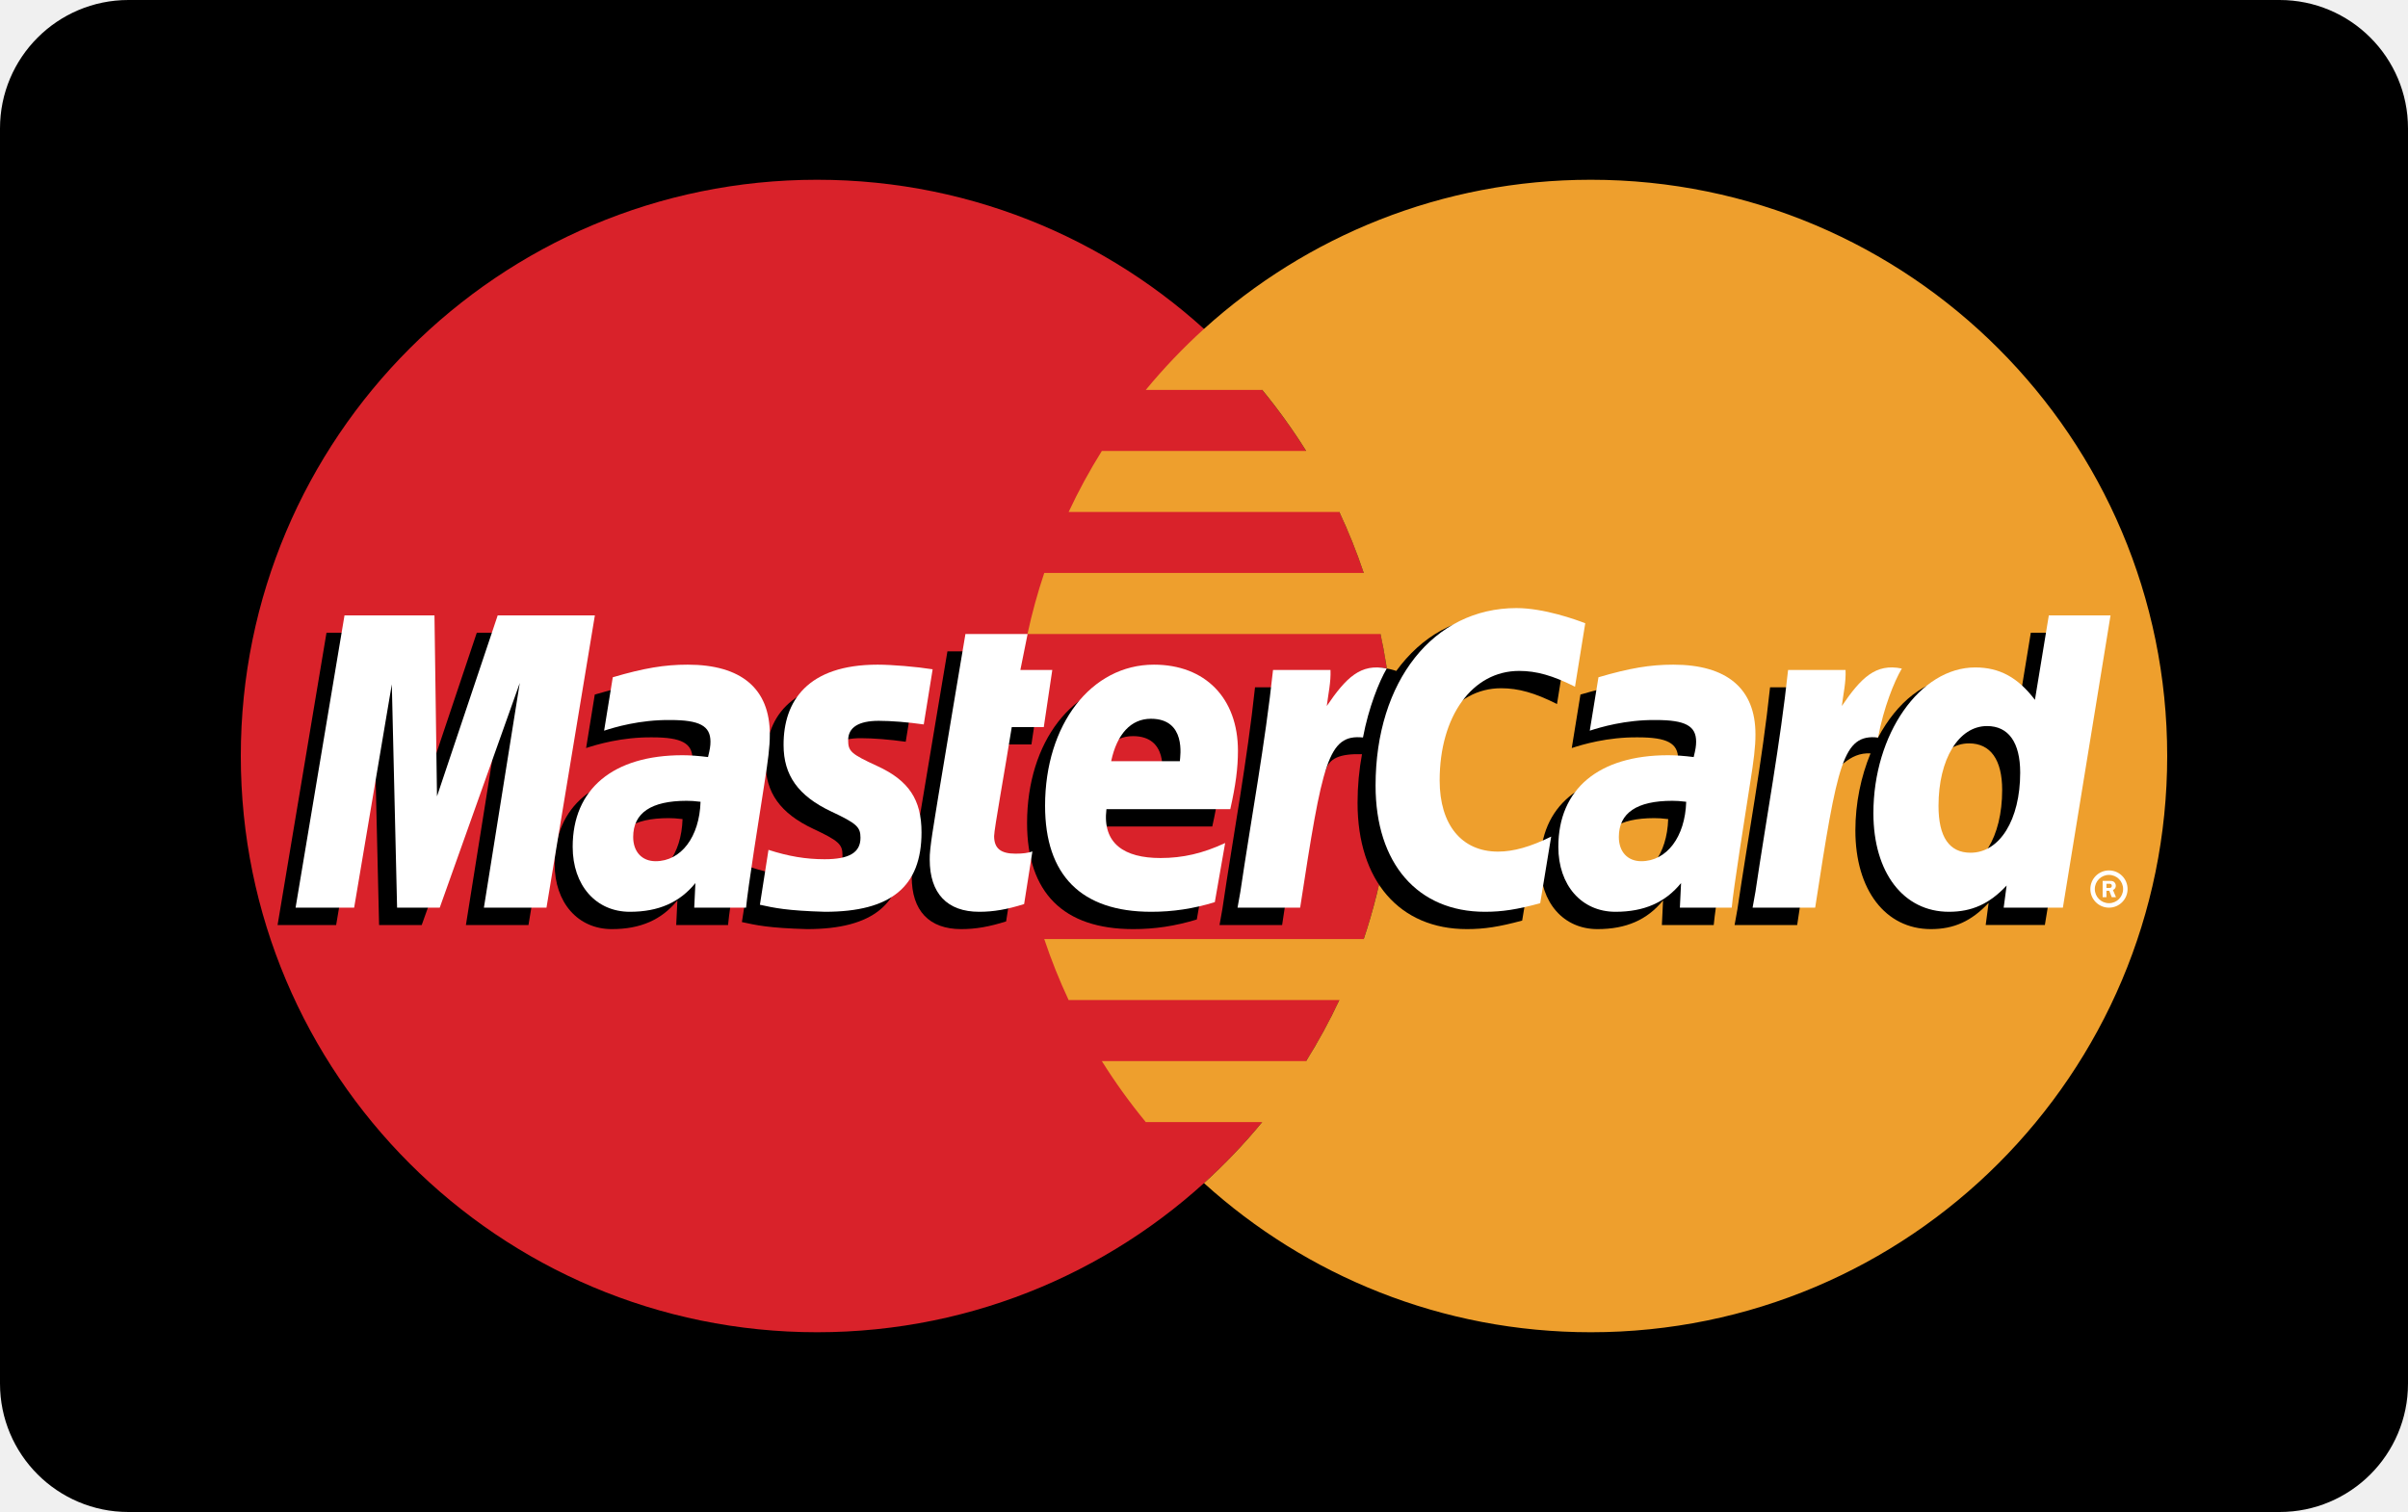
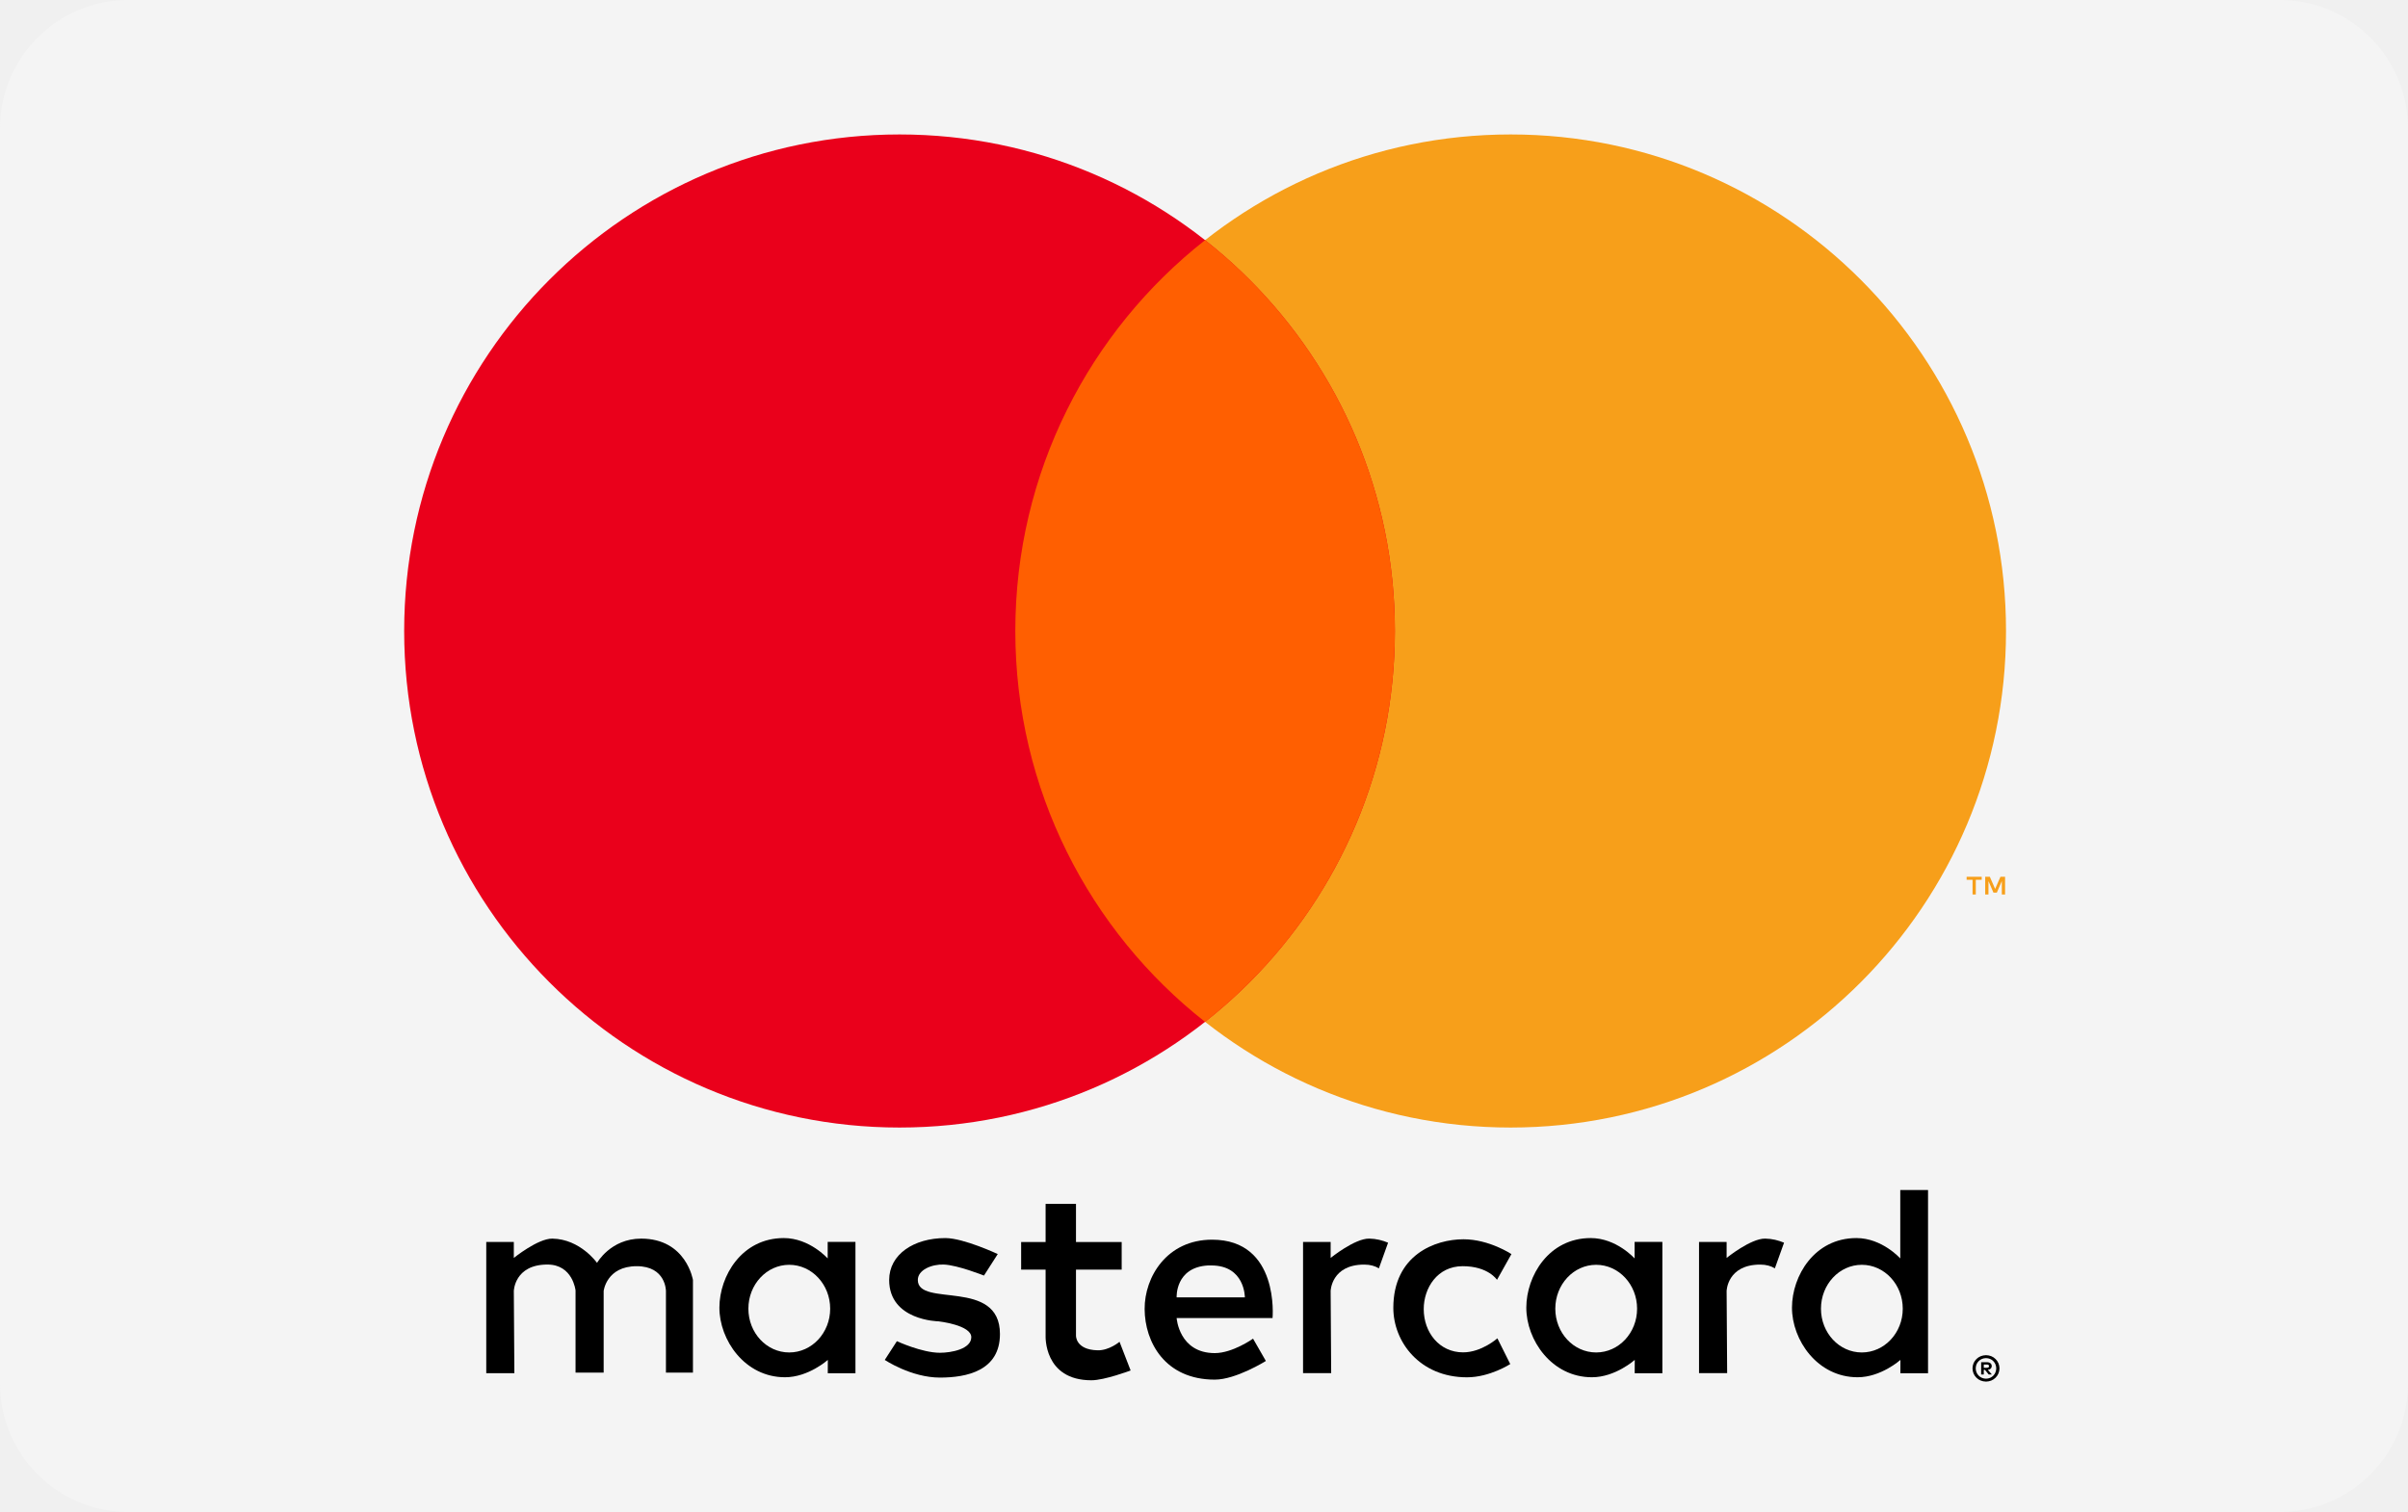
<svg xmlns="http://www.w3.org/2000/svg" width="750px" height="471px" viewBox="0 0 750 471" version="1.1">
  <defs />
  <g id="Page-1" stroke="none" stroke-width="1" fill="none" fill-rule="evenodd">
    <g id="mastercard">
-       <rect id="Rectangle-1" fill="#000000" x="0" y="0" width="750" height="471" rx="40" />
-       <path d="M434.008,235.5 C434.008,334.642 353.637,415.004 254.5,415.004 C155.362,415.004 75,334.642 75,235.5 C75,136.367 155.362,55.996 254.5,55.996 C353.637,55.996 434.008,136.367 434.008,235.5" id="Fill-1" fill="#D9222A" />
-       <path d="M495.492,55.996 C449.113,55.996 406.85,73.592 374.992,102.462 C368.504,108.346 362.446,114.7 356.867,121.458 L393.133,121.458 C398.092,127.487 402.658,133.829 406.817,140.471 L343.183,140.471 C339.371,146.575 335.908,152.917 332.842,159.479 L417.154,159.479 C420.033,165.637 422.575,171.975 424.754,178.483 L325.242,178.483 C323.167,184.675 321.421,191.012 320.025,197.492 L429.967,197.492 C432.604,209.742 434.008,222.458 434.008,235.5 C434.008,255.433 430.754,274.613 424.754,292.521 L325.242,292.521 C327.417,299.033 329.958,305.375 332.837,311.529 L417.154,311.529 C414.079,318.092 410.625,324.433 406.808,330.542 L343.183,330.542 C347.337,337.171 351.913,343.521 356.867,349.538 L393.125,349.538 C387.554,356.308 381.492,362.671 374.996,368.55 C406.854,397.417 449.113,415.004 495.492,415.004 C594.629,415.004 675,334.642 675,235.5 C675,136.371 594.629,55.996 495.492,55.996" id="Fill-2" fill="#EE9F2D" />
-       <path d="M651.075,335.558 C651.075,332.358 653.667,329.758 656.871,329.758 C660.075,329.758 662.667,332.358 662.667,335.558 C662.667,338.758 660.075,341.358 656.871,341.358 C653.667,341.358 651.075,338.758 651.075,335.558 L651.075,335.558 L651.075,335.558 Z M656.871,339.967 C659.304,339.967 661.279,337.992 661.279,335.558 C661.279,333.121 659.304,331.154 656.871,331.154 C654.433,331.154 652.467,333.121 652.467,335.558 C652.467,337.992 654.433,339.967 656.871,339.967 L656.871,339.967 L656.871,339.967 Z M656.088,338.108 L654.9,338.108 L654.9,333.013 L657.05,333.013 C657.5,333.013 657.958,333.013 658.354,333.267 C658.767,333.546 659,334.038 659,334.546 C659,335.117 658.663,335.65 658.117,335.858 L659.054,338.108 L657.738,338.108 L656.958,336.092 L656.088,336.092 L656.088,338.108 L656.088,338.108 Z M656.088,335.217 L656.746,335.217 C656.992,335.217 657.25,335.238 657.471,335.117 C657.667,334.992 657.767,334.758 657.767,334.533 C657.767,334.338 657.646,334.113 657.479,334.017 C657.271,333.888 656.942,333.917 656.721,333.917 L656.088,333.917 L656.088,335.217 L656.088,335.217 Z" id="Fill-3" fill="#000000" />
-       <path d="M212.587,255.154 C210.542,254.917 209.642,254.854 208.237,254.854 C197.192,254.854 191.6,258.642 191.6,266.121 C191.6,270.733 194.329,273.667 198.587,273.667 C206.525,273.667 212.246,266.108 212.587,255.154 L212.587,255.154 L212.587,255.154 Z M226.758,288.15 L210.612,288.15 L210.983,280.475 C206.058,286.542 199.487,289.425 190.558,289.425 C179.996,289.425 172.754,281.175 172.754,269.196 C172.754,251.171 185.35,240.654 206.971,240.654 C209.179,240.654 212.012,240.854 214.912,241.225 C215.517,238.783 215.675,237.738 215.675,236.425 C215.675,231.517 212.279,229.688 203.175,229.688 C193.642,229.579 185.779,231.958 182.55,233.021 C182.754,231.792 185.25,216.363 185.25,216.363 C194.962,213.517 201.367,212.446 208.575,212.446 C225.308,212.446 234.171,219.958 234.154,234.158 C234.187,237.963 233.558,242.658 232.575,248.829 C230.883,259.558 227.254,282.546 226.758,288.15 L226.758,288.15 L226.758,288.15 Z" id="Fill-4" fill="#000000" />
-       <path d="M164.6,288.15 L145.112,288.15 L156.275,218.154 L131.35,288.15 L118.071,288.15 L116.429,218.554 L104.696,288.15 L86.454,288.15 L101.692,197.096 L129.712,197.096 L131.412,248.063 L148.504,197.096 L179.671,197.096 L164.6,288.15" id="Fill-5" fill="#000000" />
-       <path d="M519.575,255.154 C517.538,254.917 516.633,254.854 515.233,254.854 C504.192,254.854 498.6,258.642 498.6,266.121 C498.6,270.733 501.325,273.667 505.583,273.667 C513.521,273.667 519.246,266.108 519.575,255.154 L519.575,255.154 L519.575,255.154 Z M533.758,288.15 L517.613,288.15 L517.979,280.475 C513.054,286.542 506.479,289.425 497.558,289.425 C486.992,289.425 479.758,281.175 479.758,269.196 C479.758,251.171 492.346,240.654 513.971,240.654 C516.179,240.654 519.008,240.854 521.904,241.225 C522.508,238.783 522.667,237.738 522.667,236.425 C522.667,231.517 519.275,229.688 510.171,229.688 C500.638,229.579 492.783,231.958 489.542,233.021 C489.746,231.792 492.25,216.363 492.25,216.363 C501.963,213.517 508.363,212.446 515.563,212.446 C532.304,212.446 541.167,219.958 541.15,234.158 C541.183,237.963 540.554,242.658 539.571,248.829 C537.888,259.558 534.25,282.546 533.758,288.15 L533.758,288.15 L533.758,288.15 Z" id="Fill-6" fill="#000000" />
-       <path d="M313.367,287.025 C308.033,288.704 303.875,289.425 299.367,289.425 C289.404,289.425 283.967,283.7 283.967,273.158 C283.825,269.888 285.4,261.279 286.637,253.421 C287.762,246.504 295.087,202.892 295.087,202.892 L314.458,202.892 L312.196,214.1 L323.896,214.1 L321.254,231.896 L309.512,231.896 C307.262,245.979 304.058,263.521 304.021,265.846 C304.021,269.663 306.058,271.329 310.692,271.329 C312.912,271.329 314.633,271.104 315.946,270.629 L313.367,287.025" id="Fill-7" fill="#000000" />
-       <path d="M372.758,286.425 C366.104,288.458 359.683,289.442 352.879,289.425 C331.196,289.404 319.892,278.079 319.892,256.392 C319.892,231.079 334.271,212.446 353.792,212.446 C369.762,212.446 379.962,222.879 379.962,239.242 C379.962,244.671 379.262,249.971 377.575,257.454 L339,257.454 C337.696,268.196 344.571,272.671 355.837,272.671 C362.771,272.671 369.025,271.242 375.979,268.008 L372.758,286.425 L372.758,286.425 Z M361.871,242.525 C361.979,240.983 363.925,229.308 352.858,229.308 C346.688,229.308 342.275,234.012 340.479,242.525 L361.871,242.525 L361.871,242.525 Z" id="Fill-8" fill="#000000" />
-       <path d="M238.446,237.508 C238.446,246.875 242.987,253.333 253.287,258.183 C261.179,261.892 262.4,262.992 262.4,266.354 C262.4,270.971 258.921,273.054 251.208,273.054 C245.396,273.054 239.987,272.146 233.75,270.133 C233.75,270.133 231.187,286.454 231.071,287.233 C235.5,288.2 239.45,289.096 251.35,289.425 C271.912,289.425 281.408,281.596 281.408,264.675 C281.408,254.5 277.433,248.529 267.671,244.042 C259.5,240.292 258.562,239.454 258.562,235.996 C258.562,231.992 261.8,229.95 268.1,229.95 C271.925,229.95 277.15,230.358 282.1,231.062 L284.875,213.887 C279.829,213.088 272.179,212.446 267.725,212.446 C245.925,212.446 238.379,223.833 238.446,237.508" id="Fill-9" fill="#000000" />
-       <path d="M467.533,214.392 C472.946,214.392 477.992,215.812 484.946,219.312 L488.133,199.55 C485.279,198.429 475.229,191.85 466.717,191.85 C453.675,191.85 442.65,198.321 434.896,209 C423.587,205.254 418.938,212.825 413.238,220.367 L408.175,221.546 C408.558,219.062 408.904,216.596 408.788,214.1 L390.892,214.1 C388.446,237.017 384.113,260.229 380.721,283.175 L379.837,288.15 L399.333,288.15 C402.587,267.008 404.371,253.471 405.454,244.308 L412.796,240.225 C413.892,236.146 417.325,234.767 424.212,234.933 C423.312,239.767 422.829,244.85 422.829,250.117 C422.829,274.342 435.9,289.425 456.879,289.425 C462.283,289.425 466.921,288.713 474.1,286.767 L477.529,266.008 C471.071,269.188 465.771,270.683 460.971,270.683 C449.642,270.683 442.788,262.321 442.788,248.5 C442.788,228.45 452.983,214.392 467.533,214.392" id="Fill-10" fill="#000000" />
-       <path d="M170.208,282.742 L150.717,282.742 L161.887,212.754 L136.962,282.742 L123.679,282.742 L122.037,213.154 L110.304,282.742 L92.062,282.742 L107.3,191.7 L135.321,191.7 L136.108,248.063 L155.012,191.7 L185.279,191.7 L170.208,282.742" id="Fill-12" fill="#FFFFFF" />
-       <path d="M632.521,197.096 L628.2,223.404 C622.871,216.392 617.146,211.317 609.588,211.317 C599.754,211.317 590.804,218.771 584.946,229.742 C576.788,228.05 568.35,225.179 568.35,225.179 L568.346,225.246 C569.004,219.113 569.267,215.371 569.208,214.1 L551.308,214.1 C548.871,237.017 544.538,260.229 541.15,283.175 L540.258,288.15 L559.75,288.15 C562.383,271.054 564.4,256.858 565.883,245.6 C572.542,239.583 575.875,234.333 582.604,234.683 C579.625,241.888 577.879,250.188 577.879,258.7 C577.879,277.213 587.246,289.425 601.413,289.425 C608.554,289.425 614.033,286.963 619.379,281.254 L618.467,288.138 L636.9,288.138 L651.742,197.096 L632.521,197.096 L632.521,197.096 Z M608.15,271.038 C601.517,271.038 598.167,266.129 598.167,256.442 C598.167,241.888 604.438,231.567 613.279,231.567 C619.975,231.567 623.6,236.671 623.6,246.075 C623.6,260.754 617.229,271.038 608.15,271.038 L608.15,271.038 L608.15,271.038 Z" id="Fill-11" fill="#000000" />
-       <path d="M218.192,249.758 C216.15,249.521 215.246,249.458 213.846,249.458 C202.8,249.458 197.212,253.246 197.212,260.725 C197.212,265.329 199.942,268.271 204.192,268.271 C212.137,268.271 217.858,260.713 218.192,249.758 L218.192,249.758 L218.192,249.758 Z M232.371,282.742 L216.225,282.742 L216.592,275.079 C211.671,281.133 205.092,284.029 196.171,284.029 C185.604,284.029 178.367,275.779 178.367,263.8 C178.367,245.767 190.958,235.258 212.583,235.258 C214.792,235.258 217.625,235.458 220.521,235.829 C221.125,233.387 221.283,232.342 221.283,231.021 C221.283,226.113 217.892,224.292 208.787,224.292 C199.25,224.183 191.392,226.562 188.158,227.613 C188.362,226.387 190.858,210.975 190.858,210.975 C200.567,208.117 206.979,207.046 214.179,207.046 C230.917,207.046 239.783,214.562 239.767,228.75 C239.796,232.571 239.162,237.262 238.183,243.425 C236.496,254.15 232.862,277.15 232.371,282.742 L232.371,282.742 L232.371,282.742 Z" id="Fill-13" fill="#FFFFFF" />
-       <path d="M493.746,194.15 L490.554,213.917 C483.604,210.421 478.554,208.996 473.146,208.996 C458.596,208.996 448.396,223.054 448.396,243.104 C448.396,256.925 455.254,265.283 466.579,265.283 C471.379,265.283 476.675,263.792 483.133,260.608 L479.713,281.358 C472.529,283.317 467.896,284.029 462.488,284.029 C441.512,284.029 428.438,268.946 428.438,244.721 C428.438,212.171 446.496,189.421 472.325,189.421 C480.833,189.421 490.888,193.029 493.746,194.15" id="Fill-14" fill="#FFFFFF" />
-       <path d="M525.188,249.758 C523.146,249.521 522.246,249.458 520.842,249.458 C509.8,249.458 504.208,253.246 504.208,260.725 C504.208,265.329 506.938,268.271 511.192,268.271 C519.129,268.271 524.854,260.713 525.188,249.758 L525.188,249.758 L525.188,249.758 Z M539.367,282.742 L523.217,282.742 L523.588,275.079 C518.663,281.133 512.088,284.029 503.167,284.029 C492.604,284.029 485.363,275.779 485.363,263.8 C485.363,245.767 497.958,235.258 519.575,235.258 C521.788,235.258 524.617,235.458 527.517,235.829 C528.117,233.387 528.279,232.342 528.279,231.021 C528.279,226.113 524.888,224.292 515.783,224.292 C506.25,224.183 498.388,226.562 495.154,227.613 C495.358,226.387 497.858,210.975 497.858,210.975 C507.567,208.117 513.975,207.046 521.175,207.046 C537.917,207.046 546.779,214.562 546.758,228.75 C546.792,232.571 546.163,237.262 545.179,243.425 C543.496,254.15 539.854,277.15 539.367,282.742 L539.367,282.742 L539.367,282.742 Z" id="Fill-15" fill="#FFFFFF" />
-       <path d="M318.975,281.621 C313.637,283.3 309.479,284.029 304.975,284.029 C295.012,284.029 289.575,278.304 289.575,267.763 C289.437,264.483 291.012,255.883 292.25,248.025 C293.371,241.1 300.696,197.492 300.696,197.492 L320.062,197.492 L317.804,208.704 L327.746,208.704 L325.1,226.492 L315.125,226.492 C312.875,240.583 309.662,258.113 309.629,260.442 C309.629,264.271 311.671,265.925 316.3,265.925 C318.521,265.925 320.237,265.708 321.554,265.233 L318.975,281.621" id="Fill-16" fill="#FFFFFF" />
-       <path d="M378.367,281.029 C371.717,283.063 365.288,284.042 358.488,284.029 C336.804,284.008 325.5,272.683 325.5,250.996 C325.5,225.675 339.879,207.046 359.4,207.046 C375.371,207.046 385.571,217.475 385.571,233.846 C385.571,239.279 384.871,244.579 383.188,252.058 L344.613,252.058 C343.308,262.8 350.183,267.279 361.45,267.279 C368.379,267.279 374.637,265.846 381.587,262.604 L378.367,281.029 L378.367,281.029 Z M367.475,237.117 C367.592,235.579 369.533,223.9 358.462,223.9 C352.296,223.9 347.883,228.617 346.087,237.117 L367.475,237.117 L367.475,237.117 Z" id="Fill-17" fill="#FFFFFF" />
-       <path d="M244.054,232.113 C244.054,241.479 248.596,247.929 258.896,252.788 C266.787,256.496 268.008,257.6 268.008,260.958 C268.008,265.575 264.525,267.658 256.821,267.658 C251.004,267.658 245.596,266.75 239.354,264.738 C239.354,264.738 236.8,281.058 236.683,281.838 C241.104,282.804 245.058,283.688 256.958,284.029 C277.525,284.029 287.017,276.2 287.017,259.283 C287.017,249.104 283.046,243.133 273.279,238.646 C265.112,234.887 264.167,234.062 264.167,230.6 C264.167,226.6 267.412,224.542 273.708,224.542 C277.529,224.542 282.754,224.963 287.712,225.667 L290.483,208.488 C285.442,207.688 277.792,207.046 273.337,207.046 C251.533,207.046 243.992,218.425 244.054,232.113" id="Fill-18" fill="#FFFFFF" />
-       <path d="M642.508,282.742 L624.071,282.742 L624.988,275.85 C619.642,281.567 614.163,284.029 607.021,284.029 C592.854,284.029 583.492,271.817 583.492,253.304 C583.492,228.675 598.013,207.912 615.2,207.912 C622.758,207.912 628.479,211 633.804,218.008 L638.129,191.7 L657.35,191.7 L642.508,282.742 L642.508,282.742 Z M613.763,265.633 C622.838,265.633 629.213,255.35 629.213,240.679 C629.213,231.275 625.583,226.171 618.888,226.171 C610.05,226.171 603.771,236.488 603.771,251.046 C603.771,260.733 607.129,265.633 613.763,265.633 L613.763,265.633 L613.763,265.633 Z" id="Fill-19" fill="#FFFFFF" />
-       <path d="M556.921,208.704 C554.479,231.621 550.146,254.833 546.758,277.767 L545.867,282.742 L565.358,282.742 C572.329,237.467 574.017,228.625 584.946,229.733 C586.688,220.467 589.929,212.35 592.346,208.254 C584.183,206.554 579.625,211.167 573.658,219.929 C574.129,216.142 574.992,212.463 574.821,208.704 L556.921,208.704" id="Fill-20" fill="#FFFFFF" />
-       <path d="M396.5,208.704 C394.054,231.621 389.721,254.833 386.333,277.767 L385.446,282.742 L404.946,282.742 C411.908,237.467 413.592,228.625 424.517,229.733 C426.267,220.467 429.508,212.35 431.917,208.254 C423.762,206.554 419.2,211.167 413.238,219.929 C413.708,216.142 414.562,212.463 414.4,208.704 L396.5,208.704" id="Fill-21" fill="#FFFFFF" />
-       <path d="M651.067,276.946 C651.067,273.733 653.663,271.146 656.863,271.146 C660.067,271.146 662.658,273.733 662.658,276.946 C662.658,280.142 660.067,282.742 656.863,282.742 C653.663,282.742 651.067,280.142 651.067,276.946 L651.067,276.946 L651.067,276.946 Z M656.863,281.35 C659.3,281.35 661.267,279.375 661.267,276.946 C661.267,274.513 659.3,272.538 656.863,272.538 C654.429,272.538 652.454,274.513 652.454,276.946 C652.454,279.375 654.429,281.35 656.863,281.35 L656.863,281.35 L656.863,281.35 Z M656.079,279.479 L654.892,279.479 L654.892,274.396 L657.046,274.396 C657.492,274.396 657.954,274.404 658.342,274.65 C658.758,274.933 658.996,275.417 658.996,275.925 C658.996,276.5 658.658,277.038 658.108,277.242 L659.05,279.479 L657.729,279.479 L656.95,277.471 L656.079,277.471 L656.079,279.479 L656.079,279.479 Z M656.079,276.6 L656.733,276.6 C656.979,276.6 657.246,276.617 657.463,276.5 C657.658,276.375 657.758,276.138 657.758,275.913 C657.758,275.725 657.642,275.5 657.471,275.388 C657.267,275.271 656.929,275.304 656.708,275.304 L656.079,275.304 L656.079,276.6 L656.079,276.6 Z" id="Fill-22" fill="#FFFFFF" />
+       <rect id="Rectangle-1" fill="#F4F4F4" x="0" y="0" width="750" height="471" rx="40" />
+       <g id="mark" transform="translate(125.72, 41.85086)">
+         <g id="text" transform="translate(25.14268, 328.36)" fill="#000000">
+           <path d="M467.716,51.933 C466.503,51.962 465.503,52.365 464.718,53.14 C463.933,53.916 463.526,54.886 463.498,56.051 C463.526,57.208 463.933,58.176 464.718,58.955 C465.503,59.734 466.503,60.139 467.716,60.17 C468.901,60.139 469.887,59.734 470.675,58.955 C471.463,58.176 471.872,57.208 471.902,56.051 C471.873,54.886 471.465,53.916 470.679,53.14 C469.893,52.365 468.905,51.962 467.716,51.933 L467.716,51.933 L467.716,51.933 Z M467.716,59.262 C466.791,59.239 466.029,58.926 465.429,58.323 C464.829,57.72 464.518,56.963 464.497,56.051 C464.518,55.136 464.829,54.38 465.429,53.781 C466.029,53.183 466.791,52.873 467.716,52.851 C468.62,52.873 469.371,53.183 469.967,53.781 C470.562,54.38 470.871,55.136 470.893,56.051 C470.871,56.963 470.562,57.72 469.967,58.323 C469.371,58.926 468.62,59.239 467.716,59.262 L467.716,59.262 L467.716,59.262 Z M467.958,54.123 L466.192,54.123 L466.192,57.949 L467.009,57.949 L467.009,56.516 L467.383,56.516 L468.543,57.949 L469.521,57.949 L468.27,56.506 C468.661,56.457 468.962,56.33 469.172,56.126 C469.382,55.922 469.489,55.661 469.491,55.345 C469.488,54.967 469.355,54.67 469.091,54.454 C468.828,54.238 468.45,54.128 467.958,54.123 L467.958,54.123 L467.958,54.123 Z M467.948,54.84 C468.167,54.84 468.339,54.883 468.463,54.967 C468.588,55.052 468.651,55.178 468.654,55.345 C468.651,55.516 468.588,55.645 468.463,55.731 C468.339,55.817 468.167,55.86 467.948,55.86 L467.009,55.86 L467.009,54.84 L467.948,54.84 L467.948,54.84 Z" id="path3078" />
+           <path d="M9.343,57.543 L0.588,57.543 L0.588,16.66 L9.172,16.66 L9.172,21.642 C9.172,21.642 16.711,15.553 21.189,15.629 C29.895,15.777 35.094,23.188 35.094,23.188 C35.094,23.188 39.311,15.629 48.827,15.629 C62.9,15.629 64.964,28.513 64.964,28.513 L64.964,57.371 L56.552,57.371 L56.552,31.948 C56.552,31.948 56.583,24.218 47.454,24.218 C38.014,24.218 37.154,31.948 37.154,31.948 L37.154,57.371 L28.399,57.371 L28.399,31.776 C28.399,31.776 27.558,23.703 19.643,23.703 C9.365,23.703 9.172,31.948 9.172,31.948 L9.343,57.543 L9.343,57.543 Z" id="path3006" />
+           <path d="M275.597,15.624 C271.119,15.548 263.581,21.636 263.581,21.636 L263.581,16.665 L254.988,16.665 L254.988,57.539 L263.749,57.539 L263.581,31.946 C263.581,31.946 263.774,23.718 274.053,23.718 C275.962,23.718 277.444,24.181 278.618,24.893 L278.618,24.86 L281.471,16.9 C279.749,16.175 277.791,15.661 275.597,15.624 L275.597,15.624 L275.597,15.624 Z" id="path3008" />
+           <path d="M398.928,15.624 C394.45,15.548 386.912,21.636 386.912,21.636 L386.912,16.665 L378.319,16.665 L378.319,57.539 L387.079,57.539 L386.912,31.946 C386.912,31.946 387.105,23.718 397.384,23.718 C399.293,23.718 400.775,24.181 401.949,24.893 L401.949,24.86 L404.802,16.9 C403.08,16.175 401.122,15.661 398.928,15.624 L398.928,15.624 L398.928,15.624 Z" id="path3013" />
+           <path d="M93.274,15.456 C80.171,15.456 73.237,27.24 73.202,37.085 C73.166,47.176 81.096,58.815 93.643,58.815 C100.963,58.815 106.976,53.408 106.976,53.408 L106.96,57.572 L115.578,57.572 L115.578,16.649 L106.93,16.649 L106.93,21.804 C106.93,21.804 101.283,15.456 93.274,15.456 L93.274,15.456 L93.274,15.456 Z M94.952,23.785 C101.991,23.785 107.706,29.912 107.706,37.454 C107.706,44.997 101.991,51.09 94.952,51.09 C87.912,51.09 82.231,44.997 82.231,37.454 C82.231,29.912 87.912,23.785 94.952,23.785 L94.952,23.785 L94.952,23.785 Z" id="path3015" />
+           <path d="M344.598,15.456 C331.495,15.456 324.561,27.24 324.526,37.085 C324.49,47.176 332.42,58.815 344.967,58.815 C352.287,58.815 358.3,53.408 358.3,53.408 L358.284,57.572 L366.902,57.572 L366.902,16.649 L358.254,16.649 L358.254,21.804 C358.254,21.804 352.607,15.456 344.598,15.456 L344.598,15.456 L344.598,15.456 Z M346.276,23.785 C353.315,23.785 359.03,29.912 359.03,37.454 C359.03,44.997 353.315,51.09 346.276,51.09 C339.236,51.09 333.555,44.997 333.555,37.454 C333.555,29.912 339.236,23.785 346.276,23.785 L346.276,23.785 L346.276,23.785 Z" id="path3020" />
+           <path d="M427.342,15.456 C414.24,15.456 407.306,27.24 407.271,37.085 C407.235,47.176 415.164,58.815 427.711,58.815 C435.031,58.815 441.045,53.408 441.045,53.408 L441.029,57.572 L449.647,57.572 L449.647,0.494 L440.999,0.494 L440.999,21.804 C440.999,21.804 435.351,15.456 427.342,15.456 L427.342,15.456 L427.342,15.456 Z M429.02,23.785 C436.06,23.785 441.775,29.912 441.775,37.454 C441.775,44.997 436.06,51.09 429.02,51.09 C421.981,51.09 416.299,44.997 416.299,37.454 C416.299,29.912 421.981,23.785 429.02,23.785 L429.02,23.785 L429.02,23.785 Z" id="path3022" />
+           <path d="M141.872,58.917 C132.946,58.917 124.705,53.42 124.705,53.42 L128.482,47.58 C128.482,47.58 136.279,51.187 141.872,51.187 C145.506,51.187 151.584,50.013 151.657,46.377 C151.735,42.535 141.443,41.396 141.443,41.396 C141.443,41.396 126.079,41.186 126.079,28.513 C126.079,20.542 133.752,15.458 143.589,15.458 C149.273,15.458 159.897,20.439 159.897,20.439 L155.606,27.138 C155.606,27.138 147.402,23.859 143.074,23.703 C139.419,23.571 135.005,25.322 135.005,28.513 C135.005,37.181 160.584,27.837 160.584,45.347 C160.584,56.834 150.167,58.917 141.872,58.917 L141.872,58.917 L141.872,58.917 Z" id="path3024" />
+           <path d="M174.802,4.809 L174.802,16.699 L167.183,16.699 L167.183,25.296 L174.802,25.296 L174.802,45.851 C174.802,45.851 174.128,59.755 189.067,59.755 C193.198,59.755 201.285,56.699 201.285,56.699 L197.828,47.765 C197.828,47.765 194.611,50.51 190.98,50.418 C184.076,50.244 184.267,45.817 184.267,45.817 L184.267,25.296 L198.499,25.296 L198.499,16.699 L184.267,16.699 L184.267,4.809 L174.802,4.809 L174.802,4.809 L174.802,4.809 Z" id="path3026" />
+           <path d="M226.66,15.96 C212.61,15.96 205.59,27.539 205.648,37.589 C205.707,47.924 212.04,59.554 227.499,59.554 C234.115,59.554 243.408,53.743 243.408,53.743 L239.414,46.791 C239.414,46.791 233.073,51.292 227.499,51.292 C216.339,51.292 215.617,40.376 215.617,40.376 L245.489,40.376 C245.489,40.376 247.718,15.96 226.66,15.96 L226.66,15.96 L226.66,15.96 Z M225.384,23.987 C225.715,23.968 226.071,23.987 226.425,23.987 C236.938,23.987 236.863,33.928 236.863,33.928 L215.617,33.928 C215.617,33.928 215.114,24.571 225.384,23.987 L225.384,23.987 L225.384,23.987 Z" id="path3034" />
+           <path d="M315.516,46.686 L319.522,54.703 C319.522,54.703 313.173,58.832 306.048,58.832 C291.297,58.832 283.105,47.723 283.105,37.212 C283.105,20.691 296.141,15.834 304.955,15.834 C312.956,15.834 319.886,20.45 319.886,20.45 L315.395,28.466 C315.395,28.466 312.672,24.215 304.713,24.215 C296.767,24.215 292.574,31.07 292.574,37.576 C292.574,44.867 297.454,51.059 304.834,51.059 C310.623,51.059 315.516,46.686 315.516,46.686 L315.516,46.686 L315.516,46.686 Z" id="path3037" />
+         </g>
+         <path d="M498.788,236.781 L498.788,231.261 L497.347,231.261 L495.69,235.057 L494.033,231.261 L492.593,231.261 L492.593,236.781 L493.61,236.781 L493.61,232.617 L495.163,236.207 L496.218,236.207 L497.771,232.608 L497.771,236.781 L498.788,236.781 L498.788,236.781 Z M489.665,236.781 L489.665,232.203 L491.51,232.203 L491.51,231.27 L486.812,231.27 L486.812,232.203 L488.657,232.203 L488.657,236.781 L489.665,236.781 L489.665,236.781 Z" id="path3057" fill="#F79F1A" />
+         <path d="M499.077,154.71 C499.077,240.135 430,309.386 344.789,309.386 C259.578,309.386 190.501,240.135 190.501,154.71 C190.501,69.284 259.578,0.033 344.789,0.033 C430,0.033 499.077,69.284 499.077,154.71 L499.077,154.71 L499.077,154.71 Z" id="path2997" fill="#F79F1A" />
+         <path d="M308.739,154.71 C308.739,240.135 239.662,309.386 154.452,309.386 C69.241,309.386 0.164,240.135 0.164,154.71 C0.164,69.284 69.241,0.033 154.452,0.033 C239.662,0.033 308.739,69.284 308.739,154.71 L308.739,154.71 L308.739,154.71 Z" id="path2995" fill="#EA001B" />
+         <path d="M249.621,32.947 C213.621,61.264 190.513,105.265 190.513,154.695 C190.513,204.125 213.621,248.161 249.621,276.477 C285.62,248.161 308.728,204.125 308.728,154.695 C308.728,105.265 285.62,61.264 249.621,32.947 L249.621,32.947 L249.621,32.947 Z" id="path2999" fill="#FF5F01" />
+       </g>
    </g>
  </g>
</svg>
